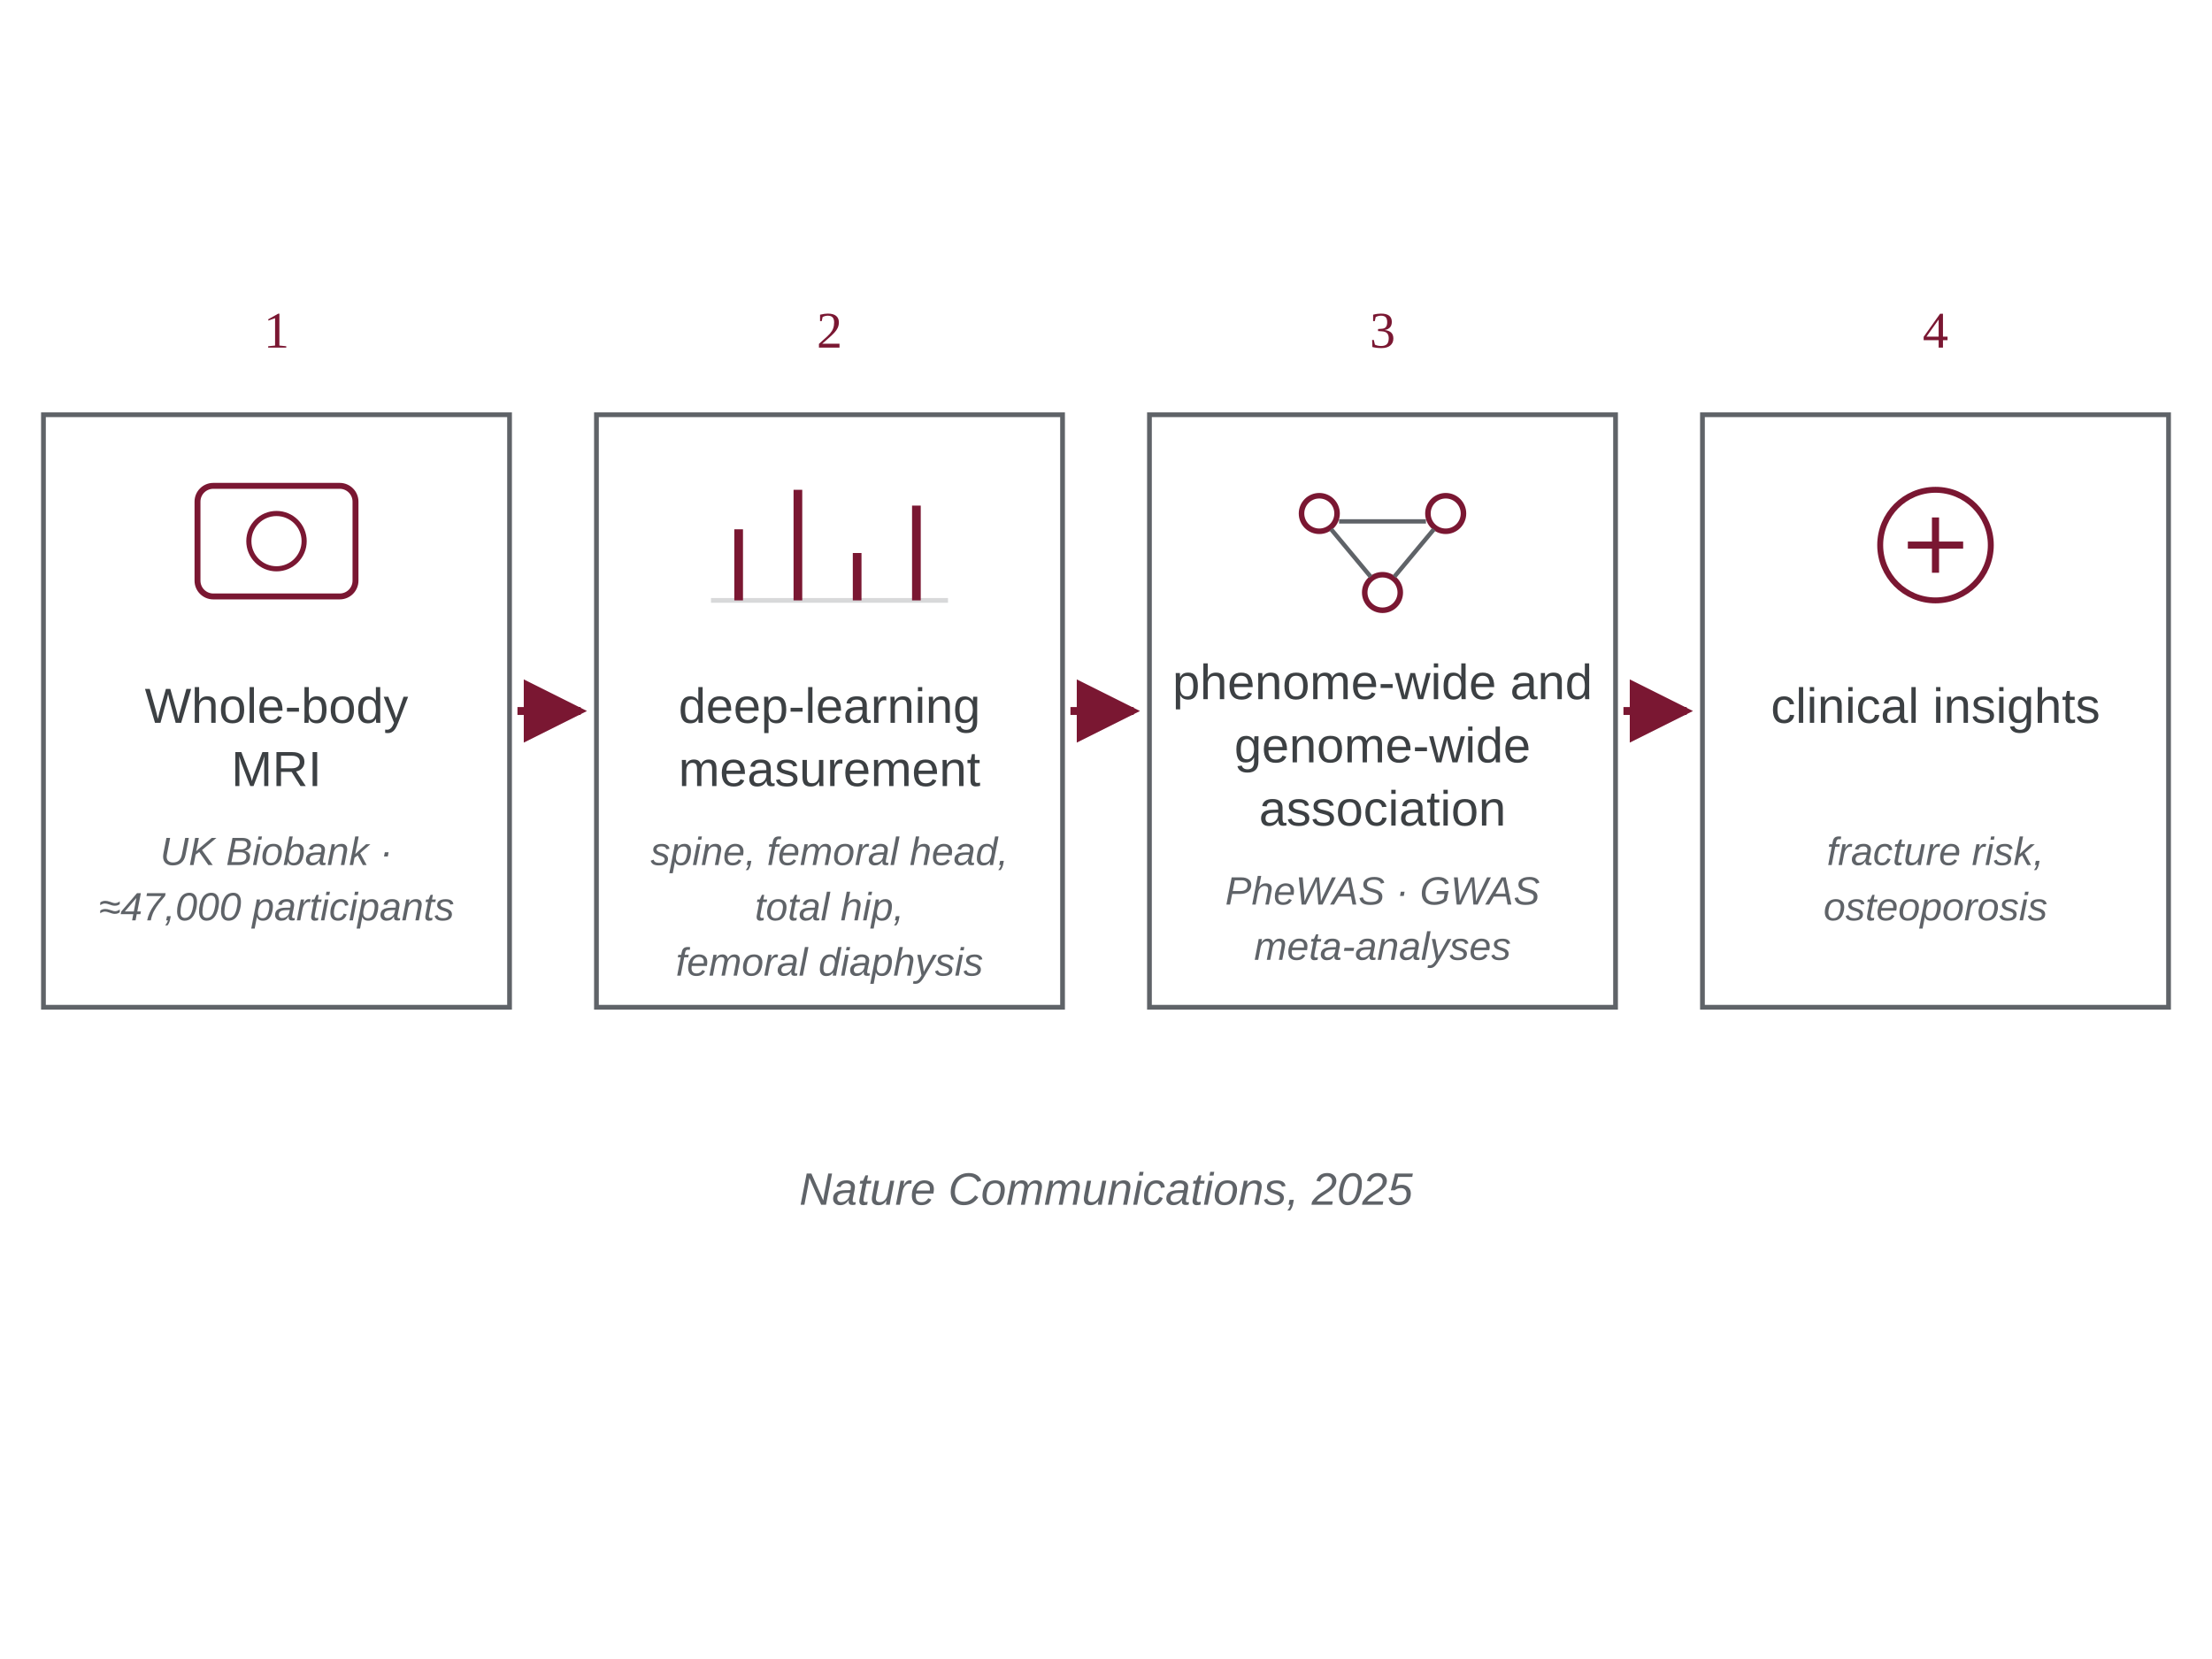
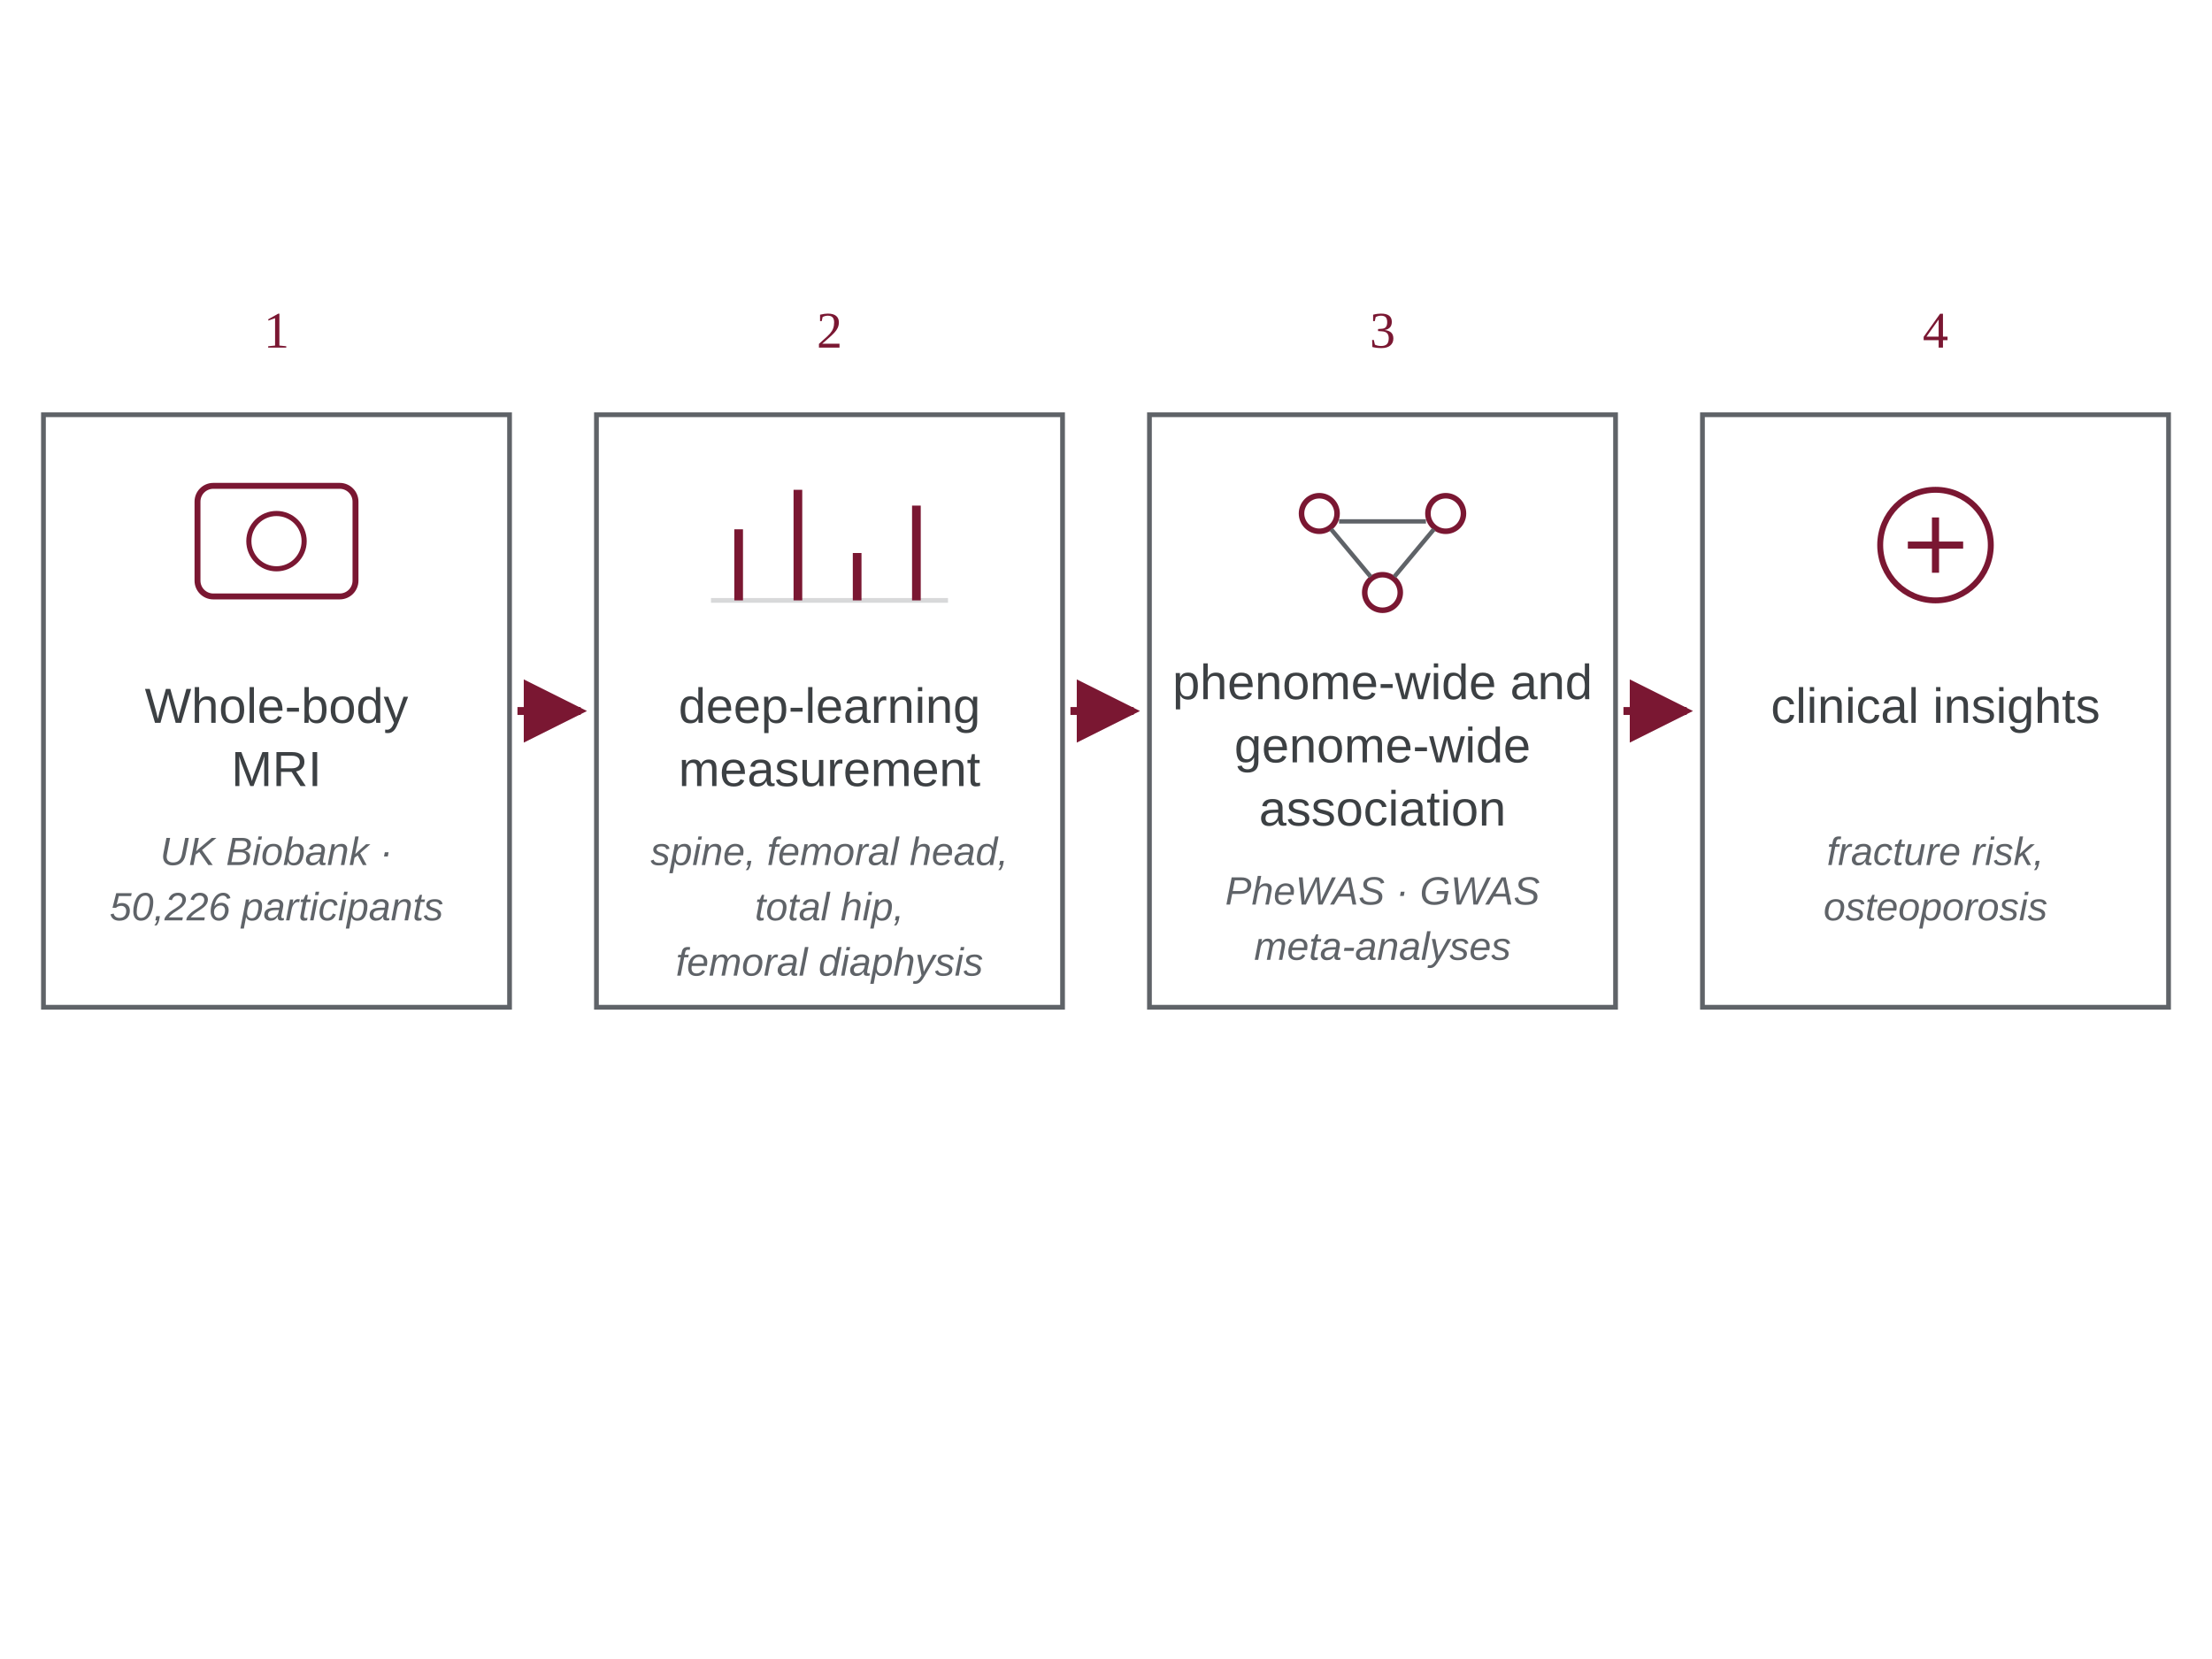
<svg xmlns="http://www.w3.org/2000/svg" viewBox="0 0 560 420" width="560" height="420" role="img" aria-label="Whole-body MRI measurement and association pipeline">
  <defs>
    <marker id="med-arrow" viewBox="0 0 10 10" refX="9" refY="5" markerWidth="8" markerHeight="8" orient="auto-start-reverse">
      <path d="M0,0 L10,5 L0,10 Z" fill="#7a1732" />
    </marker>
  </defs>
  <rect x="0" y="0" width="560" height="420" fill="#ffffff" />
  <g>
    <text x="70" y="88" text-anchor="middle" font-family="Georgia, 'Times New Roman', serif" font-size="13" fill="#7a1732">1</text>
    <rect x="11" y="105" width="118" height="150" fill="#ffffff" stroke="#5f6368" stroke-width="1.2" />
    <rect x="50" y="123" width="40" height="28" rx="4" fill="none" stroke="#7a1732" stroke-width="1.5" />
    <circle cx="70" cy="137" r="7" fill="none" stroke="#7a1732" stroke-width="1.3" />
    <text x="70" y="183" text-anchor="middle" font-family="Arial, Helvetica, sans-serif" font-size="12.5" fill="#3c4043">Whole-body</text>
    <text x="70" y="199" text-anchor="middle" font-family="Arial, Helvetica, sans-serif" font-size="12.5" fill="#3c4043">MRI</text>
    <text x="70" y="219" text-anchor="middle" font-family="Arial, Helvetica, sans-serif" font-size="10" font-style="italic" fill="#5f6368">UK Biobank ·</text>
-     <text x="70" y="233" text-anchor="middle" font-family="Arial, Helvetica, sans-serif" font-size="10" font-style="italic" fill="#5f6368">≈47,000 participants</text>
+     <text x="70" y="233" text-anchor="middle" font-family="Arial, Helvetica, sans-serif" font-size="10" font-style="italic" fill="#5f6368">50,226 participants</text>
  </g>
  <g>
    <text x="210" y="88" text-anchor="middle" font-family="Georgia, 'Times New Roman', serif" font-size="13" fill="#7a1732">2</text>
    <rect x="151" y="105" width="118" height="150" fill="#ffffff" stroke="#5f6368" stroke-width="1.2" />
    <line x1="180" y1="152" x2="240" y2="152" stroke="#d8d9da" stroke-width="1.2" />
    <line x1="187" y1="152" x2="187" y2="134" stroke="#7a1732" stroke-width="2.2" />
    <line x1="202" y1="152" x2="202" y2="124" stroke="#7a1732" stroke-width="2.2" />
    <line x1="217" y1="152" x2="217" y2="140" stroke="#7a1732" stroke-width="2.2" />
    <line x1="232" y1="152" x2="232" y2="128" stroke="#7a1732" stroke-width="2.2" />
    <text x="210" y="183" text-anchor="middle" font-family="Arial, Helvetica, sans-serif" font-size="12.5" fill="#3c4043">deep-learning</text>
    <text x="210" y="199" text-anchor="middle" font-family="Arial, Helvetica, sans-serif" font-size="12.5" fill="#3c4043">measurement</text>
    <text x="210" y="219" text-anchor="middle" font-family="Arial, Helvetica, sans-serif" font-size="10" font-style="italic" fill="#5f6368">spine, femoral head,</text>
    <text x="210" y="233" text-anchor="middle" font-family="Arial, Helvetica, sans-serif" font-size="10" font-style="italic" fill="#5f6368">total hip,</text>
    <text x="210" y="247" text-anchor="middle" font-family="Arial, Helvetica, sans-serif" font-size="10" font-style="italic" fill="#5f6368">femoral diaphysis</text>
  </g>
  <g>
    <text x="350" y="88" text-anchor="middle" font-family="Georgia, 'Times New Roman', serif" font-size="13" fill="#7a1732">3</text>
    <rect x="291" y="105" width="118" height="150" fill="#ffffff" stroke="#5f6368" stroke-width="1.2" />
    <circle cx="334" cy="130" r="4.5" fill="none" stroke="#7a1732" stroke-width="1.4" />
    <circle cx="366" cy="130" r="4.5" fill="none" stroke="#7a1732" stroke-width="1.4" />
    <circle cx="350" cy="150" r="4.5" fill="none" stroke="#7a1732" stroke-width="1.4" />
    <line x1="339" y1="132" x2="361" y2="132" stroke="#5f6368" stroke-width="1.1" />
    <line x1="337" y1="134" x2="347" y2="146" stroke="#5f6368" stroke-width="1.1" />
    <line x1="363" y1="134" x2="353" y2="146" stroke="#5f6368" stroke-width="1.1" />
    <text x="350" y="177" text-anchor="middle" font-family="Arial, Helvetica, sans-serif" font-size="12.5" fill="#3c4043">phenome-wide and</text>
    <text x="350" y="193" text-anchor="middle" font-family="Arial, Helvetica, sans-serif" font-size="12.5" fill="#3c4043">genome-wide</text>
    <text x="350" y="209" text-anchor="middle" font-family="Arial, Helvetica, sans-serif" font-size="12.5" fill="#3c4043">association</text>
    <text x="350" y="229" text-anchor="middle" font-family="Arial, Helvetica, sans-serif" font-size="10" font-style="italic" fill="#5f6368">PheWAS · GWAS</text>
    <text x="350" y="243" text-anchor="middle" font-family="Arial, Helvetica, sans-serif" font-size="10" font-style="italic" fill="#5f6368">meta-analyses</text>
  </g>
  <g>
    <text x="490" y="88" text-anchor="middle" font-family="Georgia, 'Times New Roman', serif" font-size="13" fill="#7a1732">4</text>
    <rect x="431" y="105" width="118" height="150" fill="#ffffff" stroke="#5f6368" stroke-width="1.2" />
    <circle cx="490" cy="138" r="14" fill="none" stroke="#7a1732" stroke-width="1.5" />
    <line x1="490" y1="131" x2="490" y2="145" stroke="#7a1732" stroke-width="1.8" />
    <line x1="483" y1="138" x2="497" y2="138" stroke="#7a1732" stroke-width="1.8" />
    <text x="490" y="183" text-anchor="middle" font-family="Arial, Helvetica, sans-serif" font-size="12.5" fill="#3c4043">clinical insights</text>
    <text x="490" y="219" text-anchor="middle" font-family="Arial, Helvetica, sans-serif" font-size="10" font-style="italic" fill="#5f6368">fracture risk,</text>
    <text x="490" y="233" text-anchor="middle" font-family="Arial, Helvetica, sans-serif" font-size="10" font-style="italic" fill="#5f6368">osteoporosis</text>
  </g>
  <line x1="131" y1="180" x2="147" y2="180" stroke="#7a1732" stroke-width="2" marker-end="url(#med-arrow)" />
  <line x1="271" y1="180" x2="287" y2="180" stroke="#7a1732" stroke-width="2" marker-end="url(#med-arrow)" />
  <line x1="411" y1="180" x2="427" y2="180" stroke="#7a1732" stroke-width="2" marker-end="url(#med-arrow)" />
-   <text x="280" y="305" text-anchor="middle" font-family="Arial, Helvetica, sans-serif" font-size="11.5" font-style="italic" fill="#5f6368">Nature Communications, 2025</text>
</svg>
